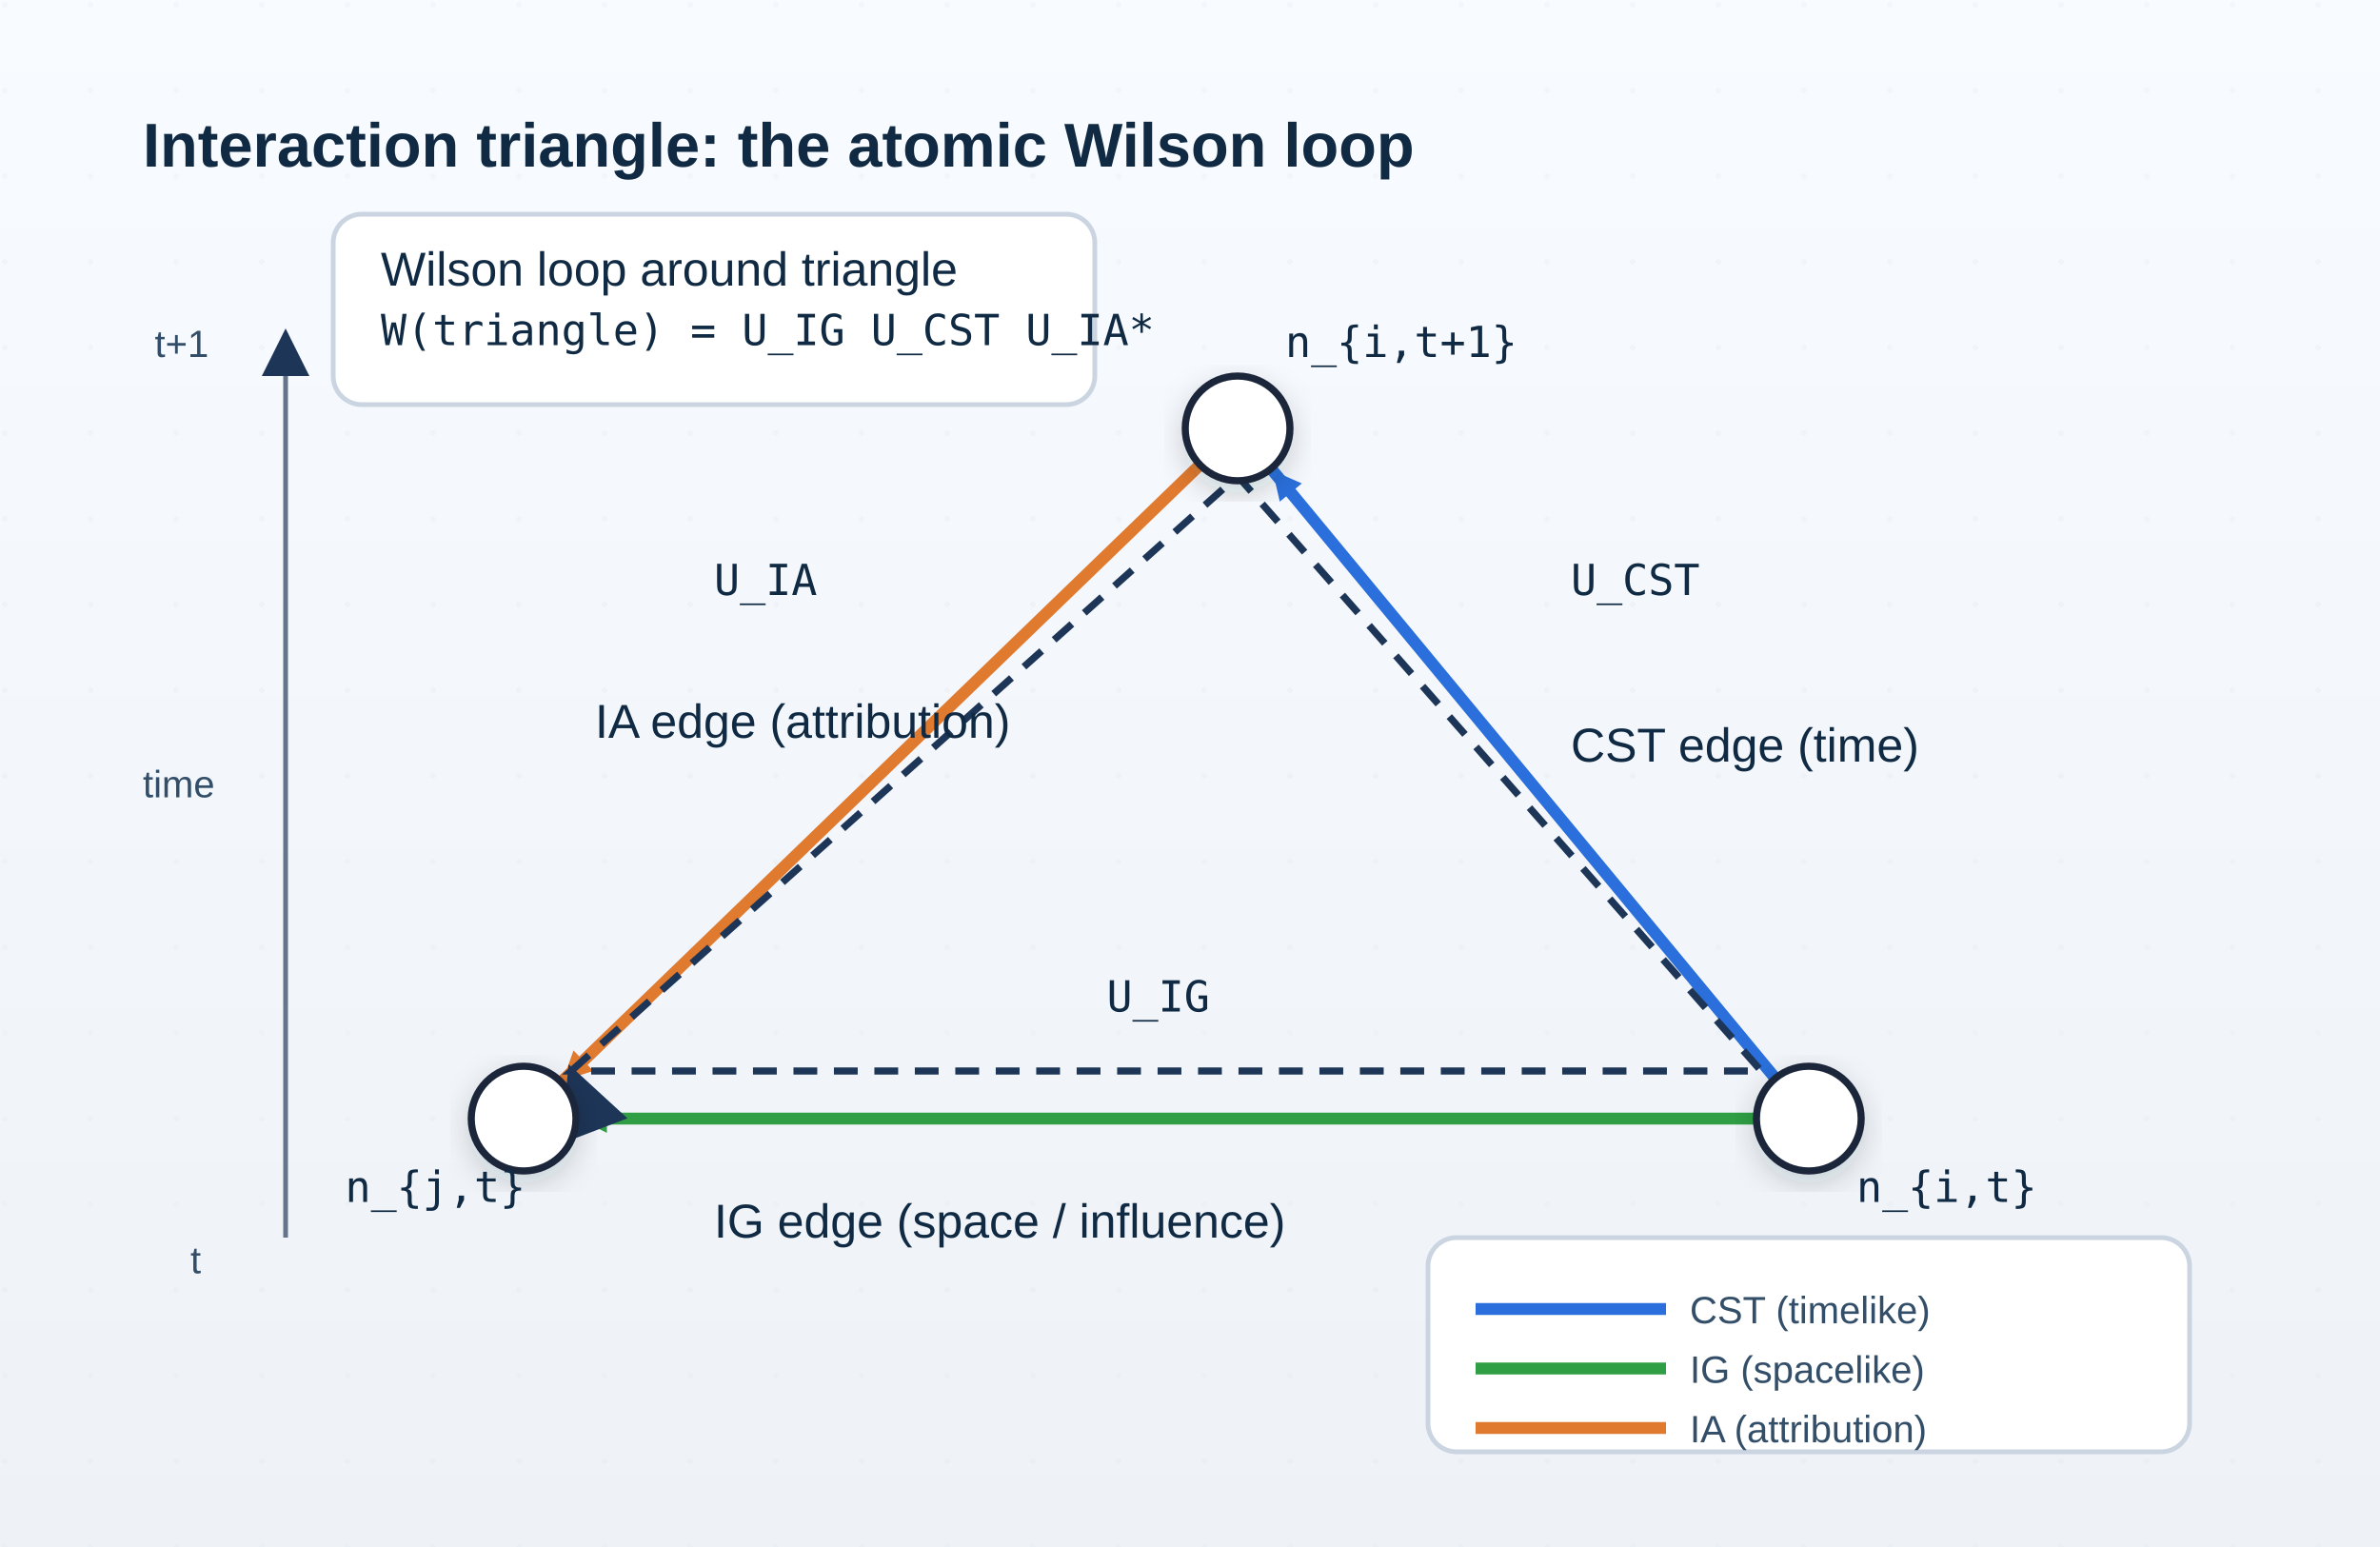
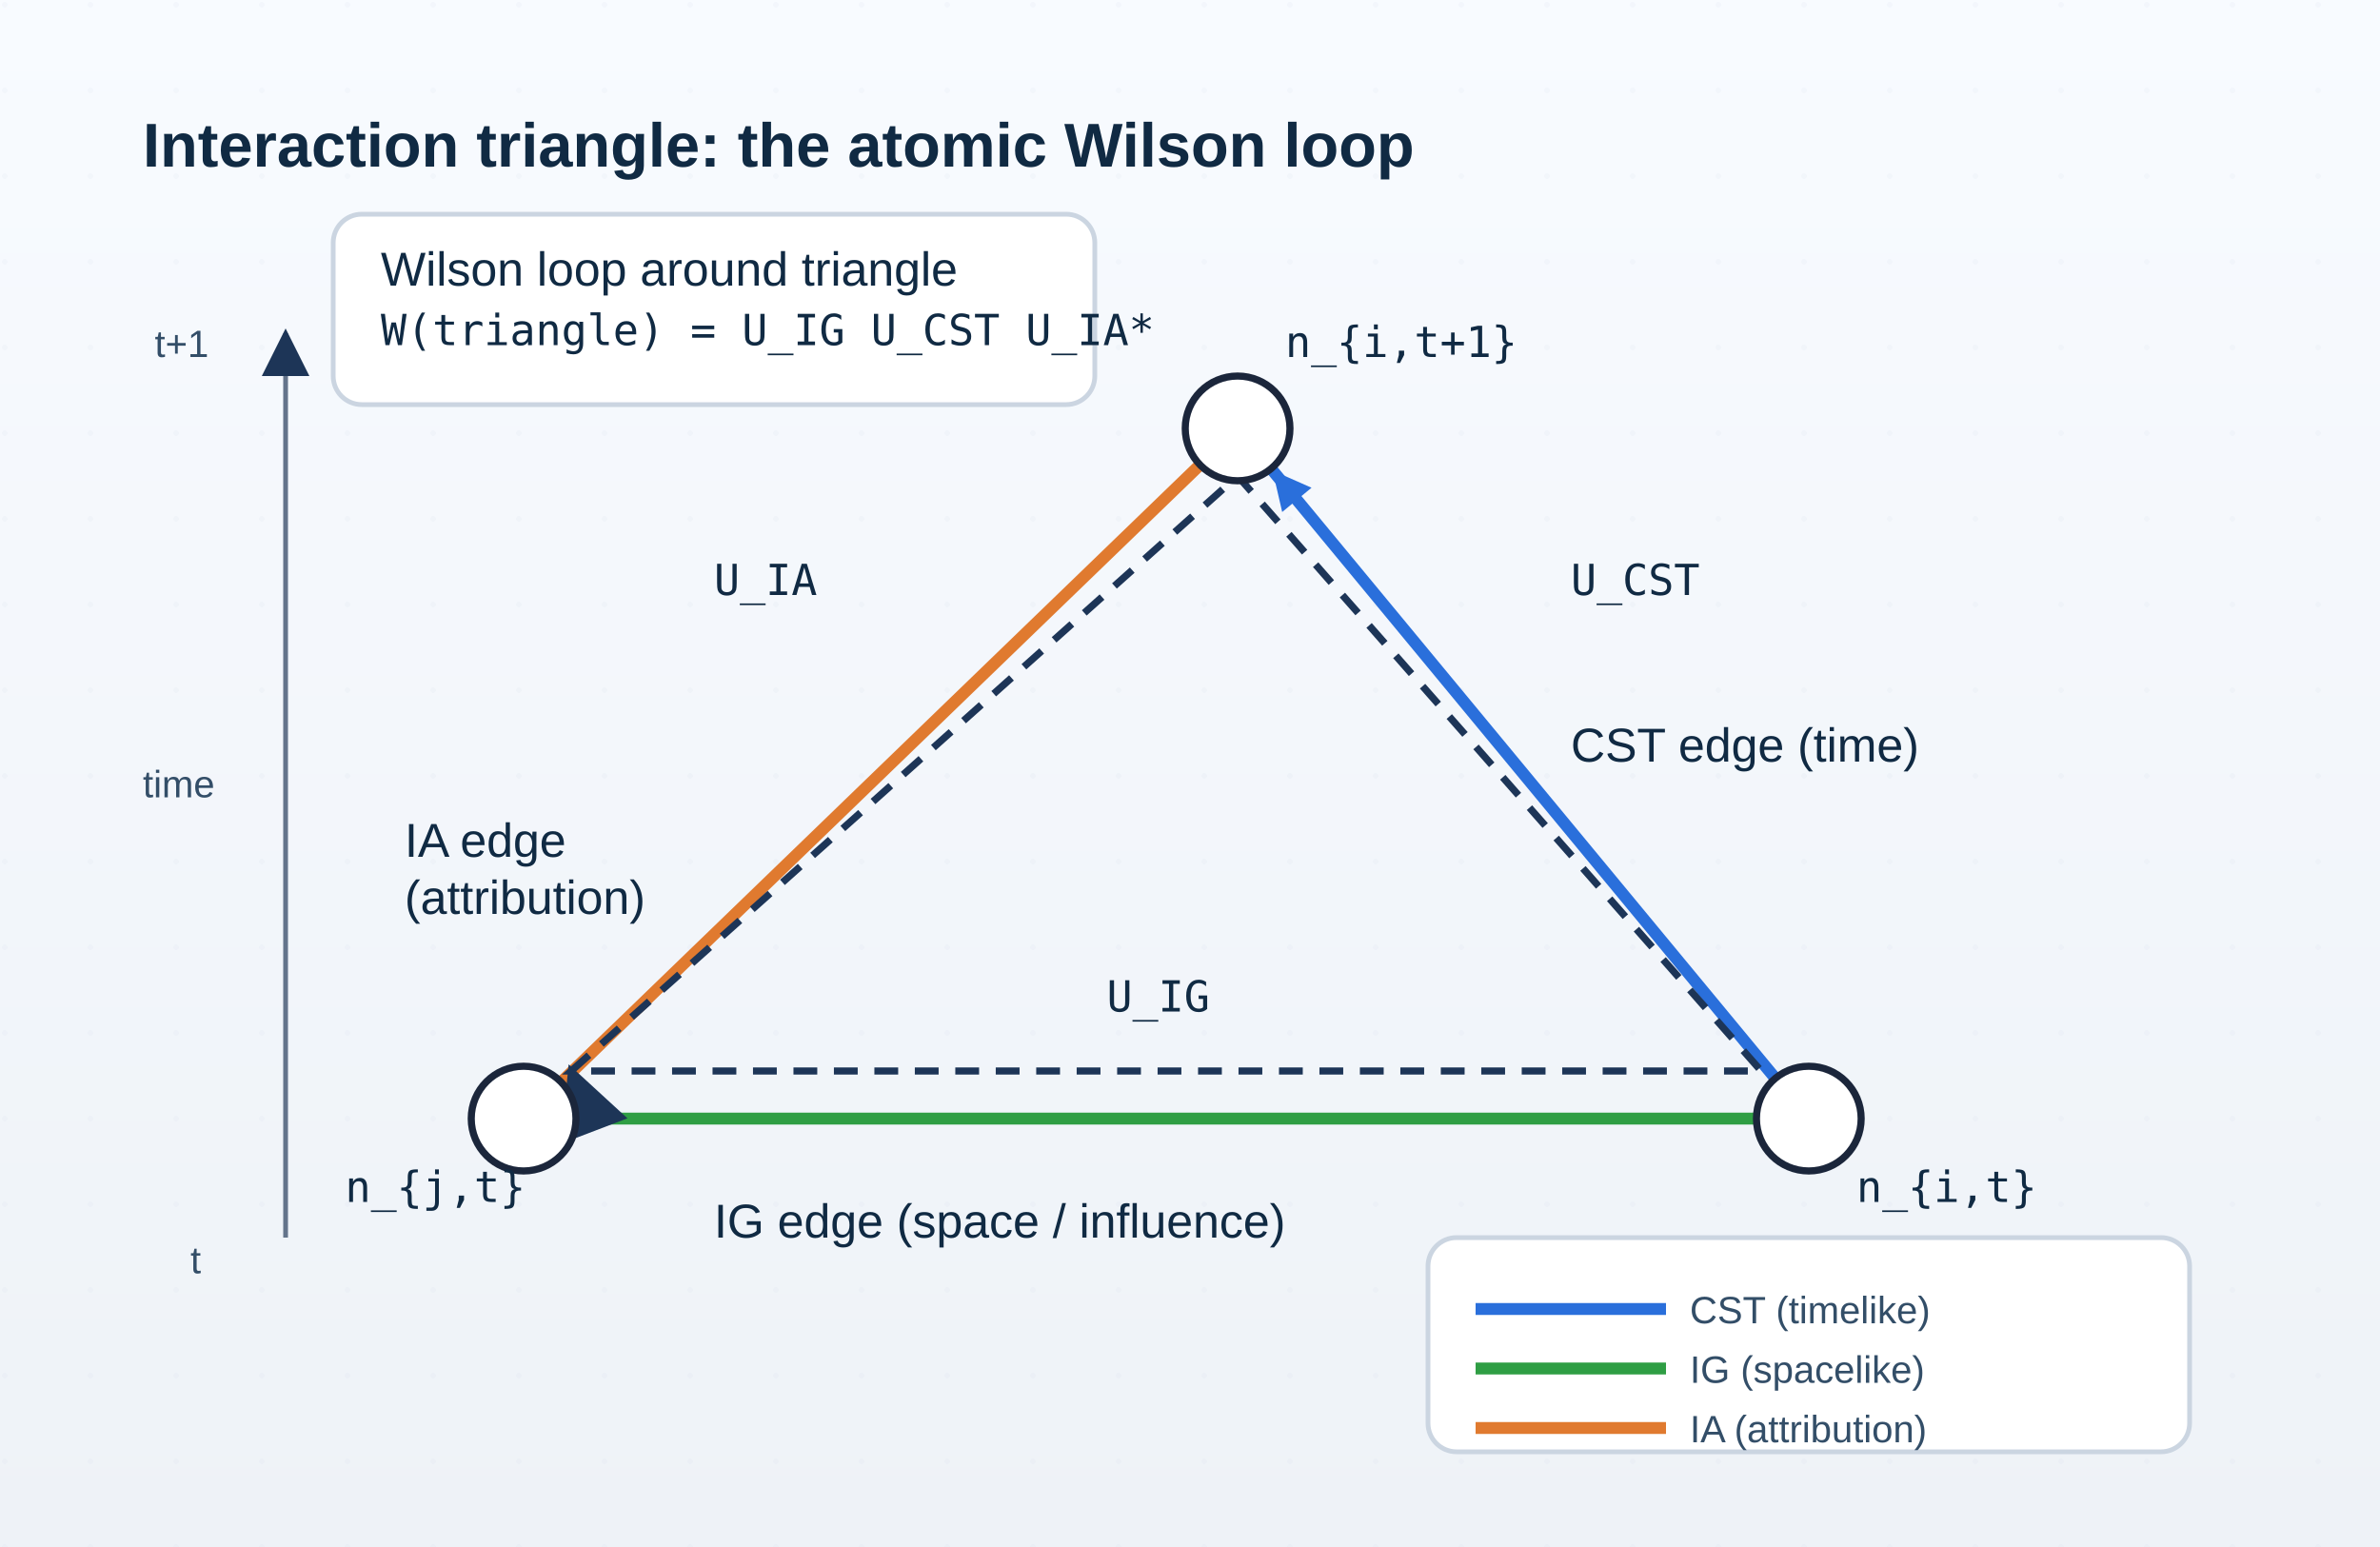
<svg xmlns="http://www.w3.org/2000/svg" viewBox="0 0 1000 650" role="img" aria-label="Interaction triangle showing CST, IG, and IA edges with a Wilson loop">
  <defs>
    <linearGradient id="bg" x1="0" y1="0" x2="0" y2="1">
      <stop offset="0%" stop-color="#f8fbff" />
      <stop offset="100%" stop-color="#eef2f7" />
    </linearGradient>
    <pattern id="dotGrid" width="36" height="36" patternUnits="userSpaceOnUse">
      <circle cx="2" cy="2" r="1.2" fill="#cbd5e1" opacity="0.35" />
    </pattern>
    <filter id="softShadow" x="-20%" y="-20%" width="140%" height="140%">
-       <feDropShadow dx="0" dy="4" stdDeviation="6" flood-color="#0b1f33" flood-opacity="0.18" />
+       <feDropShadow dx="0" dy="4" stdDeviation="6" flood-color="#0b1f33" flood-opacity="0.18" result="shadow" />
+       <feMerge>
+         <feMergeNode in="shadow" />
+         <feMergeNode in="SourceGraphic" />
+       </feMerge>
    </filter>
-     <marker id="arrow-cst" markerWidth="12" markerHeight="12" refX="12" refY="6" orient="auto" markerUnits="userSpaceOnUse">
-       <path d="M0,0 L12,6 L0,12 z" fill="#2a6fdb" />
+     <marker id="arrow-cst" markerWidth="16" markerHeight="16" refX="16" refY="8" orient="auto" markerUnits="userSpaceOnUse">
+       <path d="M0,0 L16,8 L0,16 z" fill="#2a6fdb" />
    </marker>
-     <marker id="arrow-ig" markerWidth="12" markerHeight="12" refX="12" refY="6" orient="auto" markerUnits="userSpaceOnUse">
-       <path d="M0,0 L12,6 L0,12 z" fill="#2f9e44" />
+     <marker id="arrow-ig" markerWidth="16" markerHeight="16" refX="16" refY="8" orient="auto" markerUnits="userSpaceOnUse">
+       <path d="M0,0 L16,8 L0,16 z" fill="#2f9e44" />
    </marker>
-     <marker id="arrow-ia" markerWidth="12" markerHeight="12" refX="12" refY="6" orient="auto" markerUnits="userSpaceOnUse">
-       <path d="M0,0 L12,6 L0,12 z" fill="#e07a2f" />
+     <marker id="arrow-ia" markerWidth="16" markerHeight="16" refX="16" refY="8" orient="auto" markerUnits="userSpaceOnUse">
+       <path d="M0,0 L16,8 L0,16 z" fill="#e07a2f" />
    </marker>
    <marker id="arrow-loop" markerWidth="10" markerHeight="10" refX="9" refY="5" orient="auto" markerUnits="strokeWidth">
      <path d="M0,0 L10,5 L0,10 z" fill="#1d3557" />
    </marker>
  </defs>
  <style>
    .title { font-family: "IBM Plex Sans", "Source Sans Pro", "Helvetica Neue", Arial, sans-serif; font-size: 26px; fill: #102a43; font-weight: 600; }
    .label { font-family: "IBM Plex Sans", "Source Sans Pro", "Helvetica Neue", Arial, sans-serif; font-size: 20px; fill: #102a43; }
    .label-small { font-family: "IBM Plex Sans", "Source Sans Pro", "Helvetica Neue", Arial, sans-serif; font-size: 16px; fill: #334e68; }
    .math { font-family: "IBM Plex Mono", "SFMono-Regular", Menlo, Consolas, monospace; font-size: 18px; fill: #102a43; }
    .node { fill: #ffffff; stroke: #1b263b; stroke-width: 3; filter: url(#softShadow); }
    .edge-cst { stroke: #2a6fdb; stroke-width: 5; }
    .edge-ig { stroke: #2f9e44; stroke-width: 5; }
    .edge-ia { stroke: #e07a2f; stroke-width: 5; }
    .loop { stroke: #1d3557; stroke-width: 3; stroke-dasharray: 10 7; fill: none; }
    .axis { stroke: #64748b; stroke-width: 2; marker-end: url(#arrow-loop); }
    .callout { fill: #ffffff; stroke: #cbd5e1; stroke-width: 2; rx: 12; }
  </style>
  <rect width="1000" height="650" fill="url(#bg)" />
  <rect width="1000" height="650" fill="url(#dotGrid)" opacity="0.35" />
  <text x="60" y="70" class="title">Interaction triangle: the atomic Wilson loop</text>
  <line x1="120" y1="520" x2="120" y2="140" class="axis" />
  <text x="80" y="535" class="label-small">t</text>
  <text x="65" y="150" class="label-small">t+1</text>
  <text x="60" y="335" class="label-small">time</text>
  <g>
-     <line x1="737" y1="470" x2="243" y2="470" class="edge-ig" marker-end="url(#arrow-ig)" />
+     <line x1="737.0" y1="470.0" x2="243.0" y2="470.0" class="edge-ig" marker-start="url(#arrow-ig)" />
    <line x1="745.3" y1="452.3" x2="534.7" y2="197.7" class="edge-cst" marker-end="url(#arrow-cst)" />
-     <line x1="503.5" y1="196.0" x2="236.5" y2="454.0" class="edge-ia" marker-end="url(#arrow-ia)" />
+     <line x1="503.5" y1="196.0" x2="236.5" y2="454.0" class="edge-ia" marker-start="url(#arrow-ia)" />
  </g>
  <path d="M240,450 L520,200 L740,450 Z" class="loop" marker-end="url(#arrow-loop)" />
-   <circle cx="220" cy="470" r="22" class="node" />
-   <circle cx="760" cy="470" r="22" class="node" />
-   <circle cx="520" cy="180" r="22" class="node" />
+   <circle cx="220" cy="470" r="22" fill="#ffffff" stroke="#1b263b" stroke-width="3" />
+   <circle cx="760" cy="470" r="22" fill="#ffffff" stroke="#1b263b" stroke-width="3" />
+   <circle cx="520" cy="180" r="22" fill="#ffffff" stroke="#1b263b" stroke-width="3" />
  <text x="145" y="505" class="math">n_{j,t}</text>
  <text x="780" y="505" class="math">n_{i,t}</text>
  <text x="540" y="150" class="math">n_{i,t+1}</text>
  <text x="300" y="520" class="label">IG edge (space / influence)</text>
  <text x="660" y="320" class="label">CST edge (time)</text>
-   <text x="250" y="310" class="label">IA edge (attribution)</text>
+   <text x="170" y="360" class="label">IA edge<tspan x="170" dy="24">(attribution)</tspan>
+   </text>
  <text x="465" y="425" class="math">U_IG</text>
  <text x="660" y="250" class="math">U_CST</text>
  <text x="300" y="250" class="math">U_IA</text>
  <rect x="140" y="90" width="320" height="80" class="callout" />
  <text x="160" y="120" class="label">Wilson loop around triangle</text>
  <text x="160" y="145" class="math">W(triangle) = U_IG U_CST U_IA*</text>
  <rect x="600" y="520" width="320" height="90" class="callout" />
  <line x1="620" y1="550" x2="700" y2="550" class="edge-cst" />
  <text x="710" y="556" class="label-small">CST (timelike)</text>
  <line x1="620" y1="575" x2="700" y2="575" class="edge-ig" />
  <text x="710" y="581" class="label-small">IG (spacelike)</text>
  <line x1="620" y1="600" x2="700" y2="600" class="edge-ia" />
  <text x="710" y="606" class="label-small">IA (attribution)</text>
</svg>
